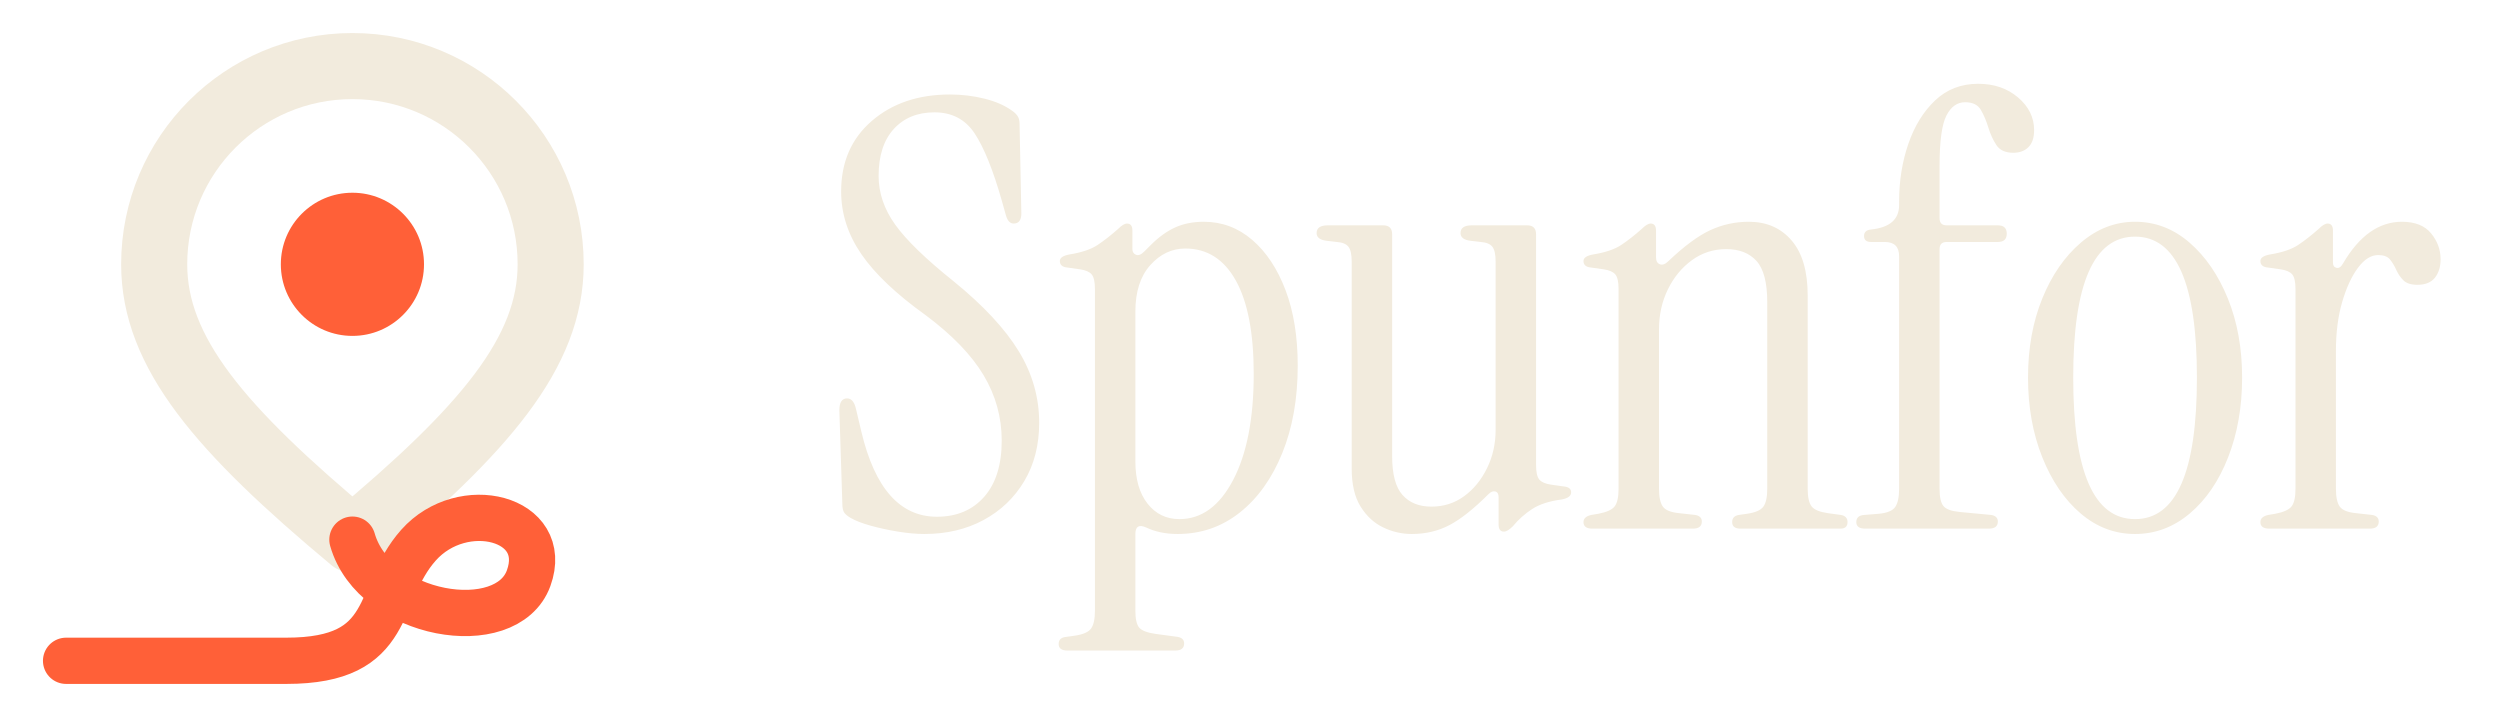
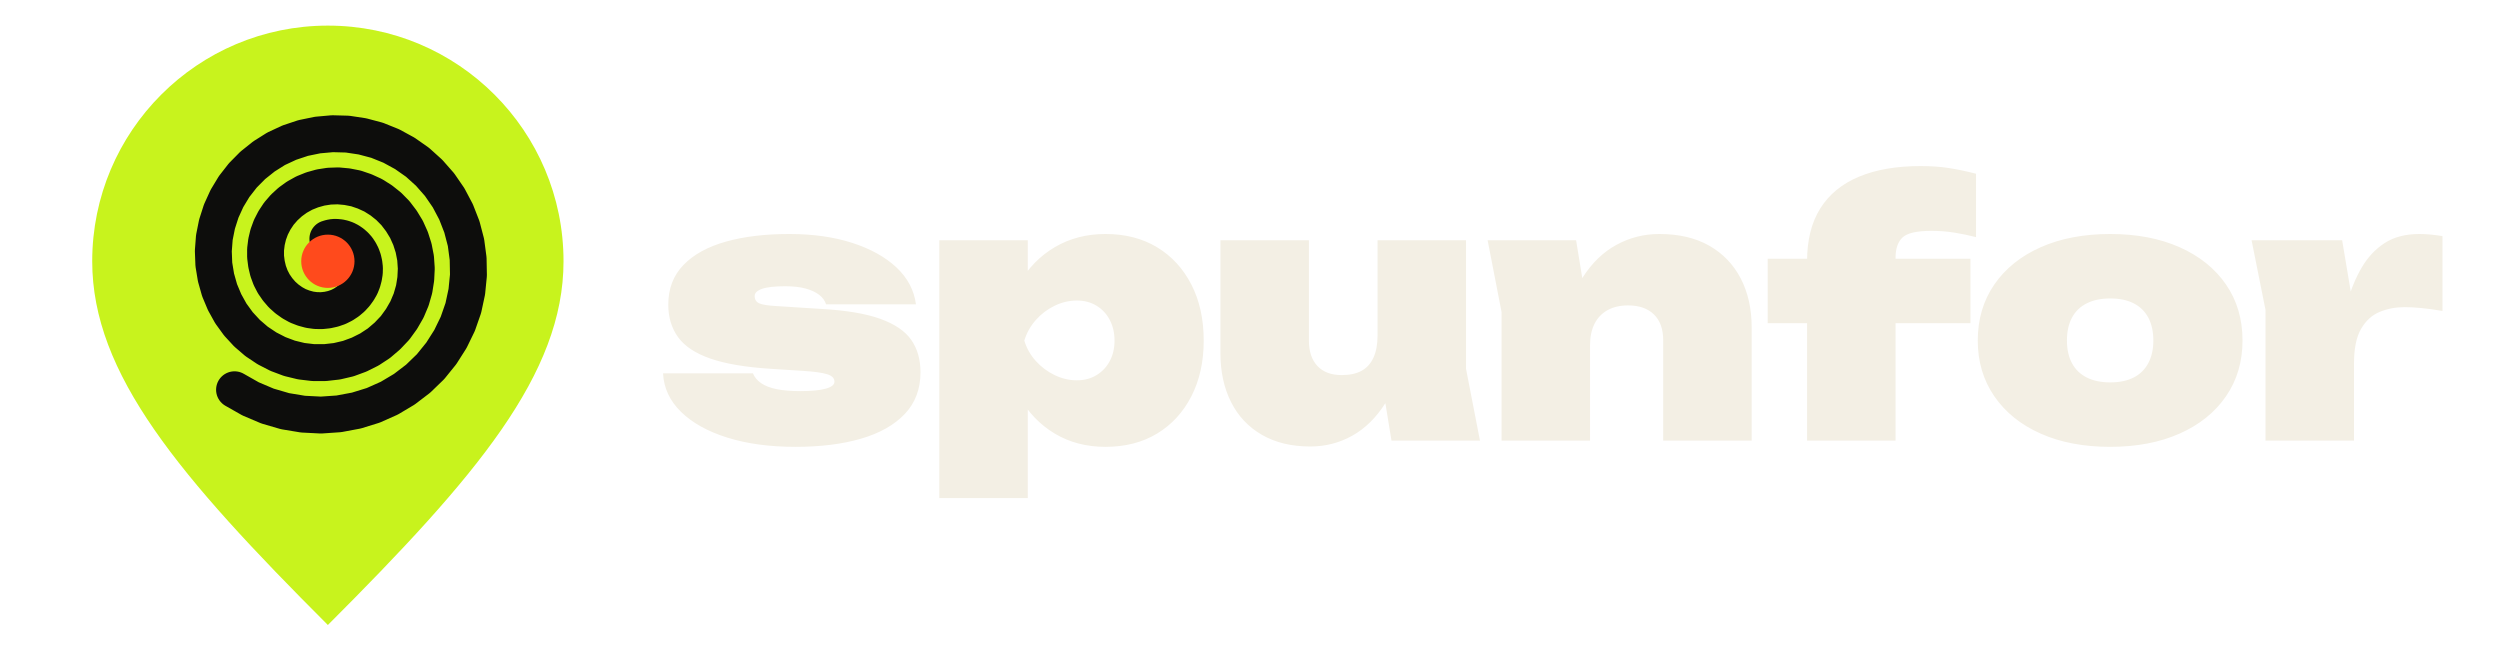
- <svg xmlns="http://www.w3.org/2000/svg" viewBox="0 0 227 64" role="img" aria-label="Spunfor">
-   <path d="M32 49C20 39 14 32 14 24a18 18 0 0 1 36 0c0 8-6 15-18 25Z" fill="none" stroke="#F2EBDD" stroke-width="6" stroke-linejoin="round" />
-   <path d="M32 49c2 7 14 9 16 3.5s-6-7.5-10-3S36 60 26 60H6" fill="none" stroke="#FF6038" stroke-width="4.2" stroke-linecap="round" stroke-linejoin="round" />
-   <circle cx="32" cy="24" r="6.5" fill="#FF6038" />
-   <path d="M83.936 48.486Q82.856 48.486 81.533 48.27Q80.21 48.054 79.049 47.73Q77.888 47.406 77.24 47.028Q76.862 46.812 76.673 46.569Q76.484 46.326 76.484 45.732L76.214 37.254Q76.214 36.174 76.916 36.174Q77.51 36.174 77.726 37.146L78.212 39.198Q80.048 46.92 85.07 46.92Q87.77 46.92 89.363 45.111Q90.956 43.302 90.956 40.008Q90.956 36.822 89.309 34.068Q87.662 31.314 84.044 28.614Q80.048 25.752 78.212 23.079Q76.376 20.406 76.376 17.382Q76.376 13.386 79.157 10.983Q81.938 8.58 86.258 8.58Q87.878 8.58 89.39 8.958Q90.902 9.336 91.874 10.038Q92.198 10.254 92.387 10.524Q92.576 10.794 92.576 11.226L92.738 19.38Q92.738 20.298 92.036 20.298Q91.55 20.298 91.334 19.542L90.956 18.192Q89.768 14.034 88.499 12.117Q87.23 10.2 84.854 10.2Q82.532 10.2 81.155 11.712Q79.778 13.224 79.778 15.978Q79.778 18.3 81.29 20.406Q82.802 22.512 86.582 25.536Q90.632 28.83 92.495 31.881Q94.358 34.932 94.358 38.388Q94.358 41.412 93.008 43.68Q91.658 45.948 89.309 47.217Q86.96 48.486 83.936 48.486ZM96.936 59.07Q96.126 59.07 96.126 58.476Q96.126 57.882 96.828 57.828L97.584 57.72Q98.718 57.558 99.069 57.072Q99.42 56.586 99.42 55.452V26.238Q99.42 25.266 99.123 24.915Q98.826 24.564 98.07 24.456L96.936 24.294Q96.234 24.24 96.234 23.7Q96.234 23.268 97.098 23.106Q98.772 22.836 99.663 22.242Q100.554 21.648 101.526 20.784Q102.012 20.298 102.336 20.298Q102.822 20.298 102.822 20.946V22.62Q102.822 22.998 103.146 23.133Q103.47 23.268 103.902 22.836L104.496 22.242Q105.576 21.162 106.71 20.649Q107.844 20.136 109.302 20.136Q111.786 20.136 113.703 21.783Q115.62 23.43 116.727 26.346Q117.834 29.262 117.834 33.204Q117.834 37.686 116.43 41.142Q115.026 44.598 112.569 46.542Q110.112 48.486 106.926 48.486Q105.306 48.486 104.064 47.892Q103.092 47.46 103.092 48.486V55.452Q103.092 56.586 103.443 56.991Q103.794 57.396 104.928 57.558L106.926 57.828Q107.52 57.936 107.52 58.422Q107.52 59.07 106.71 59.07ZM107.088 47.136Q110.112 47.136 111.975 43.572Q113.838 40.008 113.838 33.96Q113.838 28.398 112.218 25.482Q110.598 22.566 107.628 22.566Q105.792 22.566 104.442 24.078Q103.092 25.59 103.092 28.29V41.898Q103.092 44.328 104.199 45.732Q105.306 47.136 107.088 47.136ZM128.188 48.486Q126.838 48.486 125.596 47.892Q124.354 47.298 123.544 46.002Q122.734 44.706 122.734 42.546V23.754Q122.734 22.782 122.437 22.404Q122.14 22.026 121.384 21.972L120.466 21.864Q119.548 21.756 119.548 21.162Q119.548 20.46 120.574 20.46H125.596Q126.406 20.46 126.406 21.27V41.412Q126.406 43.896 127.351 44.949Q128.296 46.002 129.97 46.002Q131.644 46.002 132.94 45.057Q134.236 44.112 135.019 42.519Q135.802 40.926 135.802 39.036V23.754Q135.802 22.782 135.505 22.404Q135.208 22.026 134.452 21.972L133.534 21.864Q132.616 21.756 132.616 21.162Q132.616 20.46 133.642 20.46H138.664Q139.474 20.46 139.474 21.27V42.222Q139.474 43.194 139.771 43.545Q140.068 43.896 140.824 44.004L141.958 44.166Q142.66 44.22 142.66 44.706Q142.66 45.192 141.796 45.354Q140.122 45.57 139.123 46.218Q138.124 46.866 137.368 47.784Q136.882 48.27 136.558 48.27Q136.072 48.27 136.072 47.622V45.138Q136.072 44.706 135.775 44.625Q135.478 44.544 135.154 44.868Q133.156 46.866 131.617 47.676Q130.078 48.486 128.188 48.486ZM144.59 48.0Q143.78 48.0 143.78 47.406Q143.78 46.92 144.482 46.758L145.13 46.65Q146.264 46.434 146.615 45.975Q146.966 45.516 146.966 44.382V26.238Q146.966 25.266 146.669 24.915Q146.372 24.564 145.616 24.456L144.482 24.294Q143.78 24.24 143.78 23.7Q143.78 23.268 144.644 23.106Q146.318 22.836 147.209 22.242Q148.1 21.648 149.072 20.784Q149.558 20.298 149.882 20.298Q150.368 20.298 150.368 20.946V23.376Q150.368 23.862 150.719 23.997Q151.07 24.132 151.502 23.7Q153.662 21.648 155.309 20.892Q156.956 20.136 158.792 20.136Q161.222 20.136 162.68 21.837Q164.138 23.538 164.138 26.832V44.382Q164.138 45.516 164.489 45.975Q164.84 46.434 165.974 46.596L167.162 46.758Q167.756 46.866 167.756 47.406Q167.756 48.0 167.108 48.0H158.036Q157.28 48.0 157.28 47.406Q157.28 46.866 157.874 46.758L158.63 46.65Q159.764 46.488 160.115 46.002Q160.466 45.516 160.466 44.382V27.426Q160.466 24.78 159.494 23.7Q158.522 22.62 156.74 22.62Q155.012 22.62 153.635 23.619Q152.258 24.618 151.448 26.265Q150.638 27.912 150.638 29.91V44.382Q150.638 45.516 150.989 46.002Q151.34 46.488 152.474 46.596L153.932 46.758Q154.526 46.866 154.526 47.352Q154.526 48.0 153.716 48.0ZM172.44 44.382V23.268Q172.44 21.972 171.144 21.972H169.902Q169.254 21.972 169.254 21.432Q169.254 20.892 169.902 20.838Q172.44 20.568 172.44 18.624V18.3Q172.44 15.492 173.277 13.062Q174.114 10.632 175.707 9.12Q177.3 7.608 179.622 7.608Q181.782 7.608 183.24 8.85Q184.698 10.092 184.698 11.82Q184.698 12.846 184.185 13.359Q183.672 13.872 182.808 13.872Q181.728 13.872 181.269 13.17Q180.81 12.468 180.54 11.577Q180.27 10.686 179.865 9.984Q179.46 9.282 178.434 9.282Q177.354 9.282 176.733 10.497Q176.112 11.712 176.112 15.06V19.812Q176.112 20.46 176.76 20.46H181.404Q182.214 20.46 182.214 21.216Q182.214 21.972 181.404 21.972H176.76Q176.112 21.972 176.112 22.62V44.382Q176.112 45.516 176.463 45.948Q176.814 46.38 177.948 46.488L180.81 46.758Q181.404 46.866 181.404 47.352Q181.404 48.0 180.594 48.0H169.362Q168.552 48.0 168.552 47.406Q168.552 46.812 169.254 46.758L170.604 46.65Q171.738 46.542 172.089 46.029Q172.44 45.516 172.44 44.382ZM193.864 48.486Q191.11 48.486 188.923 46.623Q186.736 44.76 185.44 41.52Q184.144 38.28 184.144 34.284Q184.144 30.288 185.44 27.102Q186.736 23.916 188.95 22.026Q191.164 20.136 193.864 20.136Q196.618 20.136 198.805 22.026Q200.992 23.916 202.288 27.102Q203.584 30.288 203.584 34.284Q203.584 38.28 202.315 41.52Q201.046 44.76 198.832 46.623Q196.618 48.486 193.864 48.486ZM193.864 47.136Q199.48 47.136 199.48 34.284Q199.48 21.486 193.864 21.486Q188.248 21.486 188.248 34.284Q188.248 47.136 193.864 47.136ZM212.75 23.916Q214.964 20.136 218.096 20.136Q219.878 20.136 220.742 21.189Q221.606 22.242 221.606 23.538Q221.606 24.564 221.093 25.212Q220.58 25.86 219.5 25.86Q218.636 25.86 218.231 25.455Q217.826 25.05 217.583 24.51Q217.34 23.97 217.016 23.565Q216.692 23.16 215.936 23.16Q214.964 23.16 214.1 24.321Q213.236 25.482 212.669 27.426Q212.102 29.37 212.102 31.854V44.382Q212.102 45.516 212.453 46.002Q212.804 46.488 213.938 46.596L215.396 46.758Q215.99 46.866 215.99 47.352Q215.99 48.0 215.18 48.0H206.054Q205.244 48.0 205.244 47.406Q205.244 46.92 205.946 46.758L206.594 46.65Q207.728 46.434 208.079 45.975Q208.43 45.516 208.43 44.382V26.238Q208.43 25.266 208.133 24.915Q207.836 24.564 207.08 24.456L205.946 24.294Q205.244 24.24 205.244 23.7Q205.244 23.268 206.108 23.106Q207.782 22.836 208.673 22.242Q209.564 21.648 210.536 20.784Q211.022 20.298 211.346 20.298Q211.832 20.298 211.832 20.946V23.862Q211.832 24.24 212.156 24.321Q212.48 24.402 212.75 23.916Z" fill="#F2EBDD" />
+ <svg xmlns="http://www.w3.org/2000/svg" viewBox="0 0 244 64" width="244" height="64">
+   <g transform="translate(0 0)">
+     <path d="M32 61C17.5 46.5 9 36.5 9 25.5a23 23 0 0 1 46 0C55 36.5 46.5 46.5 32 61Z" fill="#C8F31D" />
+     <path d="M32.00 23.30 L32.27 23.22 L32.55 23.17 L32.85 23.17 L33.16 23.20 L33.47 23.27 L33.78 23.38 L34.09 23.54 L34.38 23.74 L34.65 23.98 L34.90 24.26 L35.11 24.58 L35.29 24.93 L35.43 25.32 L35.52 25.72 L35.57 26.15 L35.56 26.59 L35.49 27.03 L35.37 27.48 L35.20 27.91 L34.96 28.33 L34.67 28.73 L34.33 29.10 L33.94 29.43 L33.50 29.72 L33.02 29.96 L32.50 30.14 L31.96 30.26 L31.39 30.32 L30.81 30.31 L30.23 30.23 L29.64 30.07 L29.07 29.85 L28.53 29.55 L28.01 29.18 L27.53 28.75 L27.10 28.25 L26.72 27.70 L26.41 27.10 L26.17 26.45 L26.01 25.77 L25.92 25.06 L25.92 24.34 L26.01 23.61 L26.18 22.89 L26.44 22.18 L26.79 21.50 L27.22 20.85 L27.74 20.25 L28.33 19.71 L28.98 19.24 L29.70 18.84 L30.47 18.53 L31.29 18.30 L32.13 18.17 L33.00 18.14 L33.87 18.22 L34.74 18.39 L35.59 18.68 L36.42 19.06 L37.20 19.55 L37.93 20.13 L38.59 20.80 L39.17 21.56 L39.67 22.38 L40.07 23.27 L40.37 24.21 L40.56 25.19 L40.63 26.20 L40.58 27.22 L40.42 28.23 L40.13 29.24 L39.72 30.21 L39.19 31.13 L38.56 32.00 L37.81 32.79 L36.98 33.50 L36.05 34.11 L35.05 34.61 L33.99 35.00 L32.88 35.26 L31.73 35.39 L30.57 35.39 L29.40 35.25 L28.25 34.97 L27.13 34.55 L26.06 34.00 L25.04 33.32 L24.11 32.52 L23.27 31.61 L22.53 30.59 L21.92 29.49 L21.43 28.32 L21.08 27.08 L20.87 25.80 L20.82 24.49 L20.92 23.18 L21.18 21.88 L21.59 20.60 L22.15 19.37 L22.85 18.21 L23.70 17.12 L24.67 16.14 L25.76 15.27 L26.95 14.52 L28.24 13.92 L29.59 13.47 L31.00 13.18 L32.45 13.05 L33.91 13.09 L35.37 13.31 L36.80 13.69 L38.19 14.25 L39.51 14.97 L40.75 15.84 L41.88 16.86 L42.90 18.02 L43.78 19.30 L44.51 20.68 L45.08 22.14 L45.48 23.67 L45.69 25.25 L45.72 26.86 L45.56 28.47 L45.22 30.06 L44.68 31.61 L43.96 33.09 L43.07 34.49 L42.02 35.79 L40.81 36.96 L39.46 37.99 L38.00 38.86 L36.43 39.56 L34.78 40.07 L33.07 40.39 L31.33 40.51 L29.57 40.42 L27.82 40.13 L26.11 39.63 L24.46 38.93 L22.89 38.04" fill="none" stroke="#0D0D0C" stroke-width="3.6" stroke-linecap="round" stroke-linejoin="round" />
+     <circle cx="32" cy="25.5" r="2.6" fill="#FF4A1C" />
+   </g>
+   <path d="M89.84 36.336Q89.84 38.784 88.31 40.399Q86.78 42.014 84.043 42.813Q81.306 43.612 77.634 43.612Q73.86 43.612 70.987 42.711Q68.114 41.81 66.465 40.195Q64.816 38.58 64.714 36.438H73.486Q73.724 37.016 74.302 37.407Q74.88 37.798 75.815 37.985Q76.75 38.172 78.11 38.172Q79.742 38.172 80.592 37.934Q81.442 37.696 81.442 37.254Q81.442 36.744 80.728 36.523Q80.014 36.302 78.416 36.2L75.22 35.996Q71.514 35.758 69.321 34.993Q67.128 34.228 66.176 32.902Q65.224 31.576 65.224 29.74Q65.224 27.394 66.703 25.864Q68.182 24.334 70.834 23.586Q73.486 22.838 77.022 22.838Q80.49 22.838 83.176 23.705Q85.862 24.572 87.494 26.102Q89.126 27.632 89.398 29.706H80.626Q80.456 29.162 79.946 28.771Q79.436 28.38 78.62 28.159Q77.804 27.938 76.648 27.938Q75.084 27.938 74.37 28.193Q73.656 28.448 73.656 28.89Q73.656 29.4 74.098 29.604Q74.54 29.808 75.832 29.876L80.116 30.148Q83.788 30.352 85.913 31.117Q88.038 31.882 88.939 33.174Q89.84 34.466 89.84 36.336Z M91.676 23.45H100.312V28.278L99.972 29.23V35.69L100.312 37.56V48.61H91.676ZM97.762 33.242Q98.102 30.046 99.445 27.717Q100.788 25.388 102.964 24.113Q105.14 22.838 107.894 22.838Q110.784 22.838 112.926 24.13Q115.068 25.422 116.275 27.768Q117.482 30.114 117.482 33.242Q117.482 36.336 116.275 38.682Q115.068 41.028 112.926 42.32Q110.784 43.612 107.894 43.612Q105.106 43.612 102.947 42.32Q100.788 41.028 99.462 38.699Q98.136 36.37 97.762 33.242ZM108.778 33.242Q108.778 32.12 108.319 31.236Q107.86 30.352 107.027 29.842Q106.194 29.332 105.106 29.332Q103.984 29.332 102.93 29.842Q101.876 30.352 101.094 31.236Q100.312 32.12 99.972 33.242Q100.312 34.364 101.094 35.231Q101.876 36.098 102.93 36.608Q103.984 37.118 105.106 37.118Q106.194 37.118 107.027 36.608Q107.86 36.098 108.319 35.231Q108.778 34.364 108.778 33.242Z M127.886 43.578Q125.132 43.578 123.16 42.439Q121.188 41.3 120.151 39.243Q119.114 37.186 119.114 34.466V23.45H127.75V33.242Q127.75 34.84 128.583 35.724Q129.416 36.608 130.946 36.608Q132.136 36.608 132.901 36.183Q133.666 35.758 134.057 34.891Q134.448 34.024 134.448 32.766L136.998 34.058Q136.556 37.22 135.213 39.345Q133.87 41.47 131.983 42.524Q130.096 43.578 127.886 43.578ZM135.808 43.0 134.448 34.67V23.45H143.084V35.996L144.444 43.0Z M145.192 23.45H153.828L155.188 31.78V43.0H146.552V30.454ZM161.954 22.838Q164.81 22.838 166.816 23.977Q168.822 25.116 169.893 27.173Q170.964 29.23 170.964 31.984V43.0H162.328V33.208Q162.328 31.576 161.427 30.692Q160.526 29.808 158.894 29.808Q157.738 29.808 156.905 30.267Q156.072 30.726 155.63 31.593Q155.188 32.46 155.188 33.684L152.638 32.392Q153.114 29.196 154.474 27.071Q155.834 24.946 157.772 23.892Q159.71 22.838 161.954 22.838Z M188.508 22.532Q186.366 22.532 185.686 23.178Q185.006 23.824 185.006 25.15V43.0H176.37V25.49Q176.37 22.396 177.662 20.339Q178.954 18.282 181.436 17.245Q183.918 16.208 187.454 16.208Q188.95 16.208 190.174 16.395Q191.398 16.582 192.86 16.956V23.144Q191.806 22.872 190.735 22.702Q189.664 22.532 188.508 22.532ZM172.528 31.542V25.252H192.316V31.542Z M205.945 43.612Q202.074 43.612 199.167 42.32Q196.26 41.028 194.645 38.677Q193.03 36.326 193.03 33.237Q193.03 30.114 194.645 27.768Q196.26 25.422 199.172 24.13Q202.085 22.838 205.955 22.838Q209.826 22.838 212.733 24.13Q215.64 25.422 217.255 27.763Q218.87 30.104 218.87 33.238Q218.87 36.336 217.255 38.682Q215.64 41.028 212.728 42.32Q209.815 43.612 205.945 43.612ZM205.957 37.322Q207.31 37.322 208.245 36.846Q209.18 36.37 209.673 35.444Q210.166 34.519 210.166 33.242Q210.166 31.916 209.673 30.998Q209.18 30.08 208.245 29.604Q207.31 29.128 205.957 29.128Q204.624 29.128 203.672 29.604Q202.72 30.08 202.227 30.998Q201.734 31.916 201.734 33.225Q201.734 34.534 202.227 35.452Q202.72 36.37 203.672 36.846Q204.624 37.322 205.957 37.322Z M219.754 23.45H228.594L229.75 30.352V43.0H221.114V30.25ZM238.386 23.042V30.352Q237.23 30.148 236.312 30.063Q235.394 29.978 234.68 29.978Q233.388 29.978 232.266 30.437Q231.144 30.896 230.447 32.086Q229.75 33.276 229.75 35.486L228.22 33.582Q228.56 31.474 229.087 29.553Q229.614 27.632 230.498 26.119Q231.382 24.606 232.742 23.722Q234.102 22.838 236.142 22.838Q236.652 22.838 237.196 22.889Q237.74 22.94 238.386 23.042Z" fill="#F3EFE4" />
</svg>
